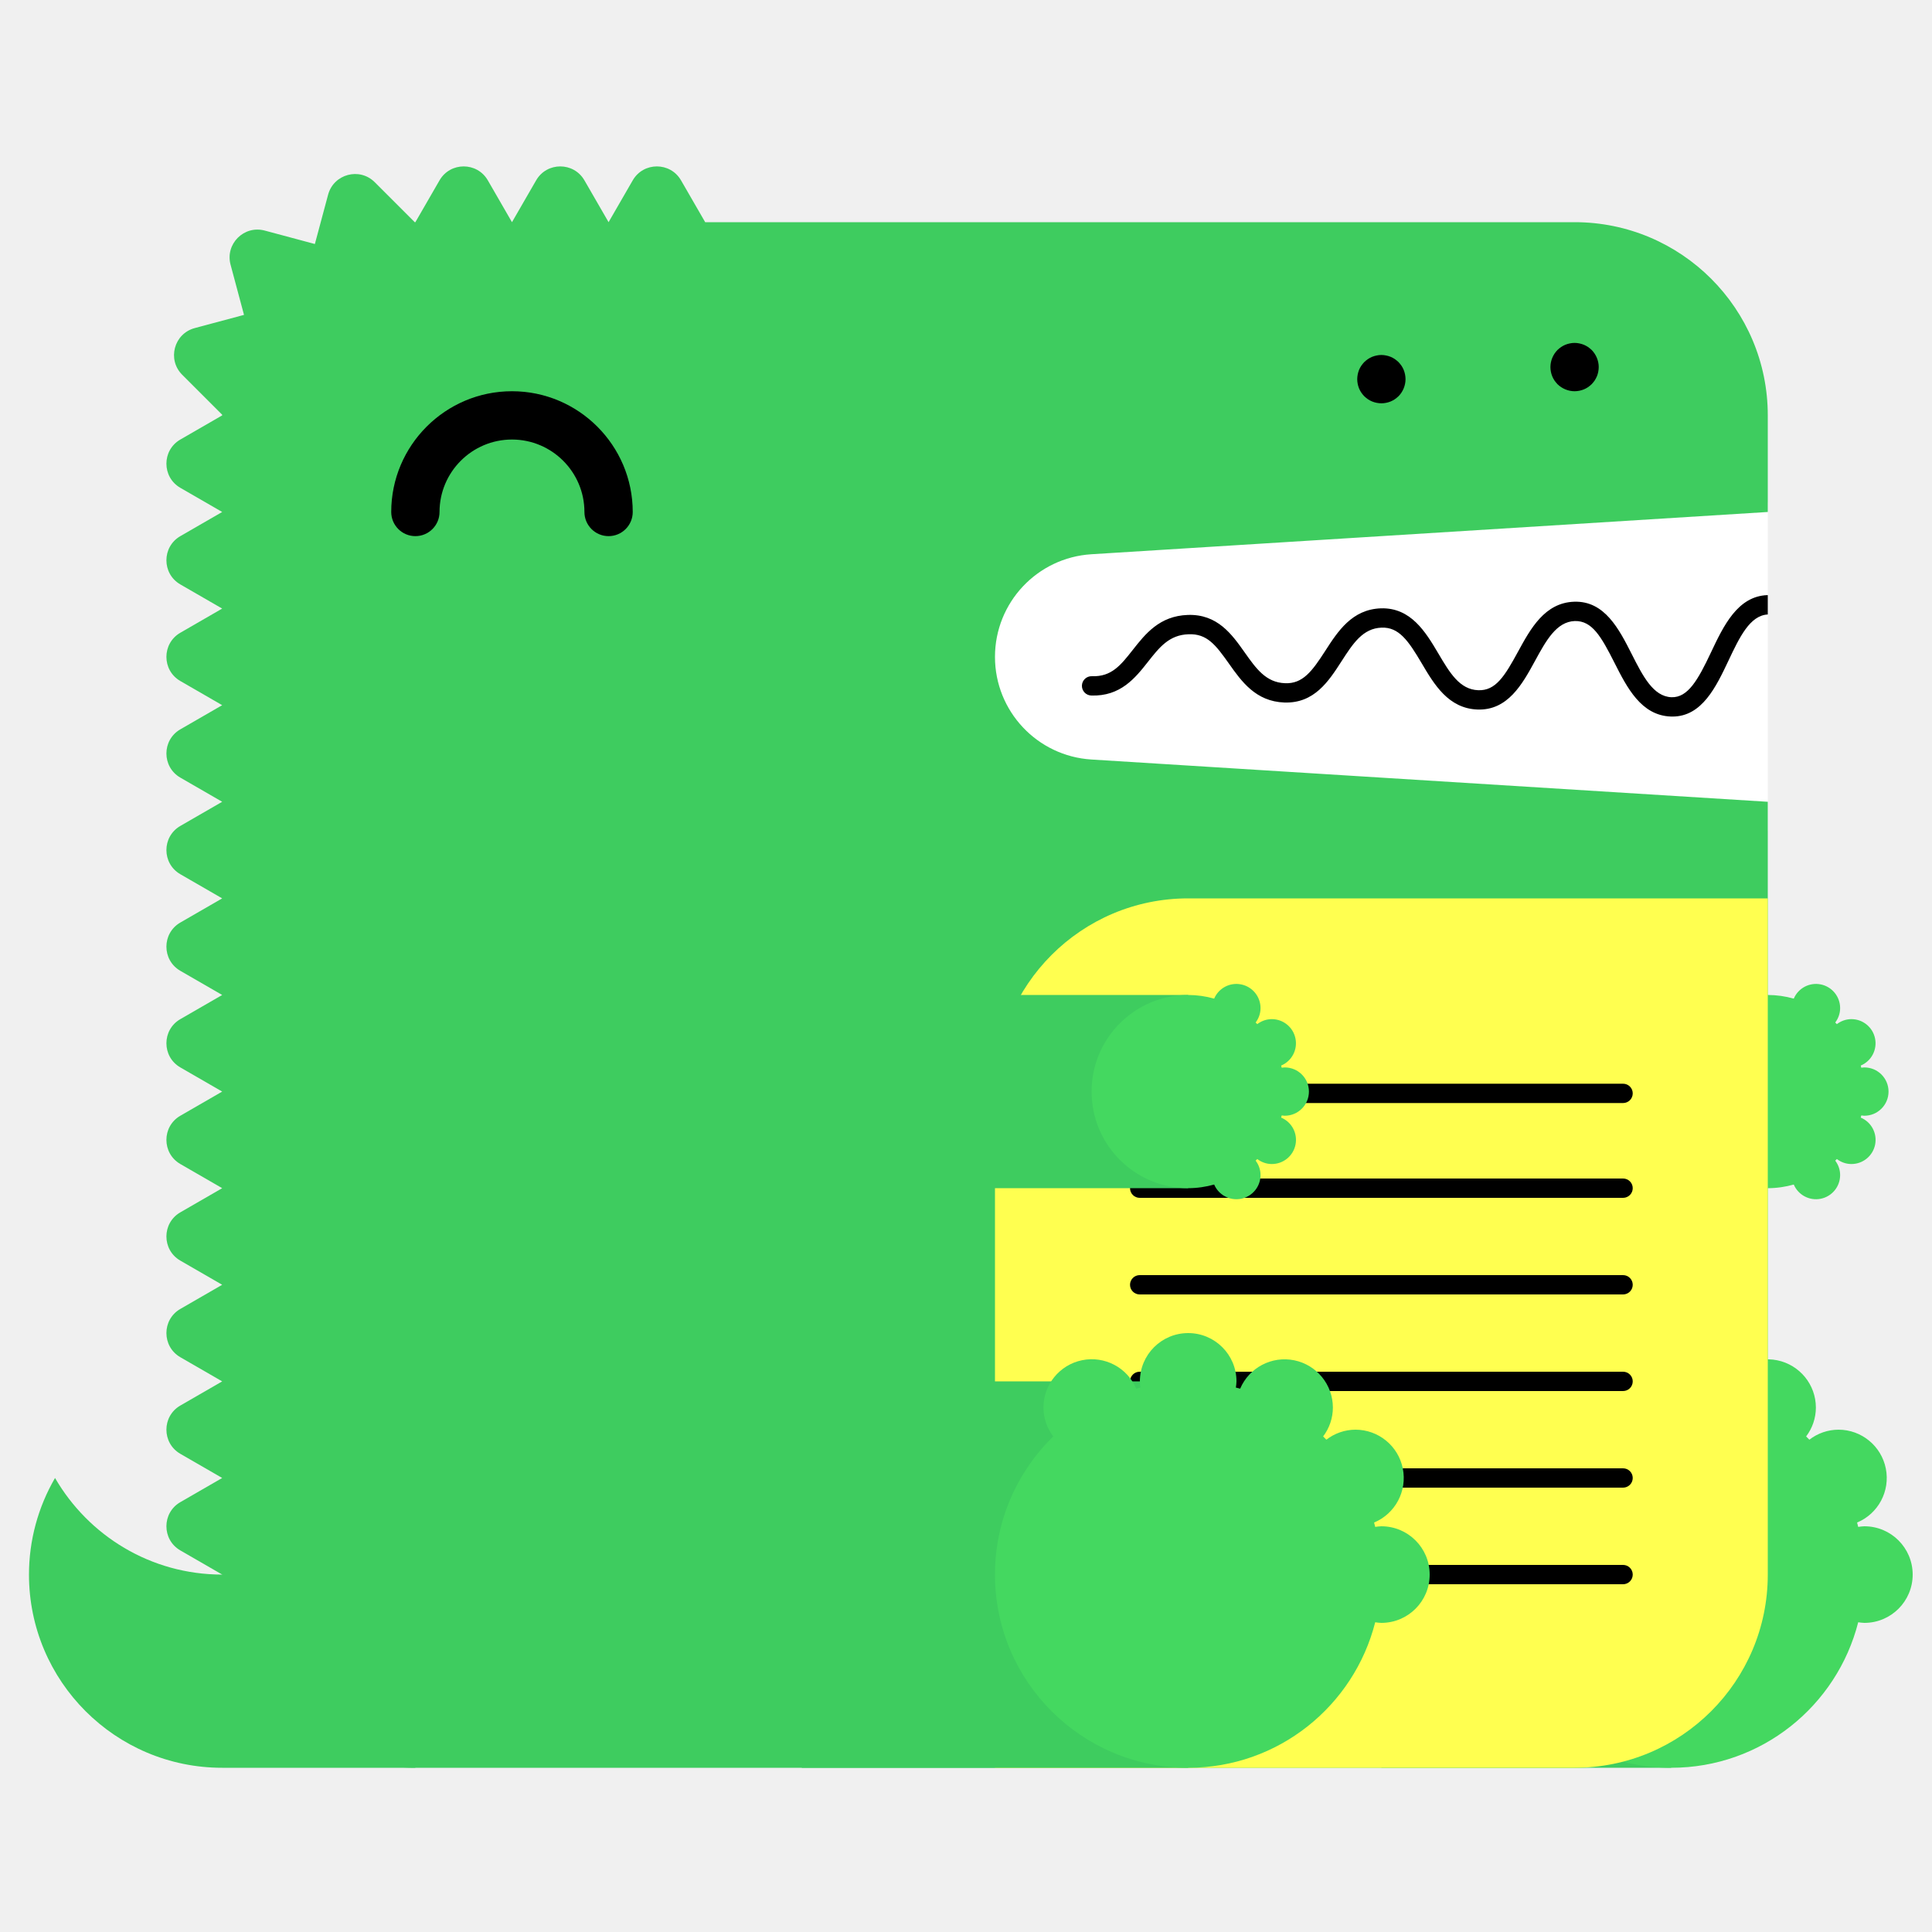
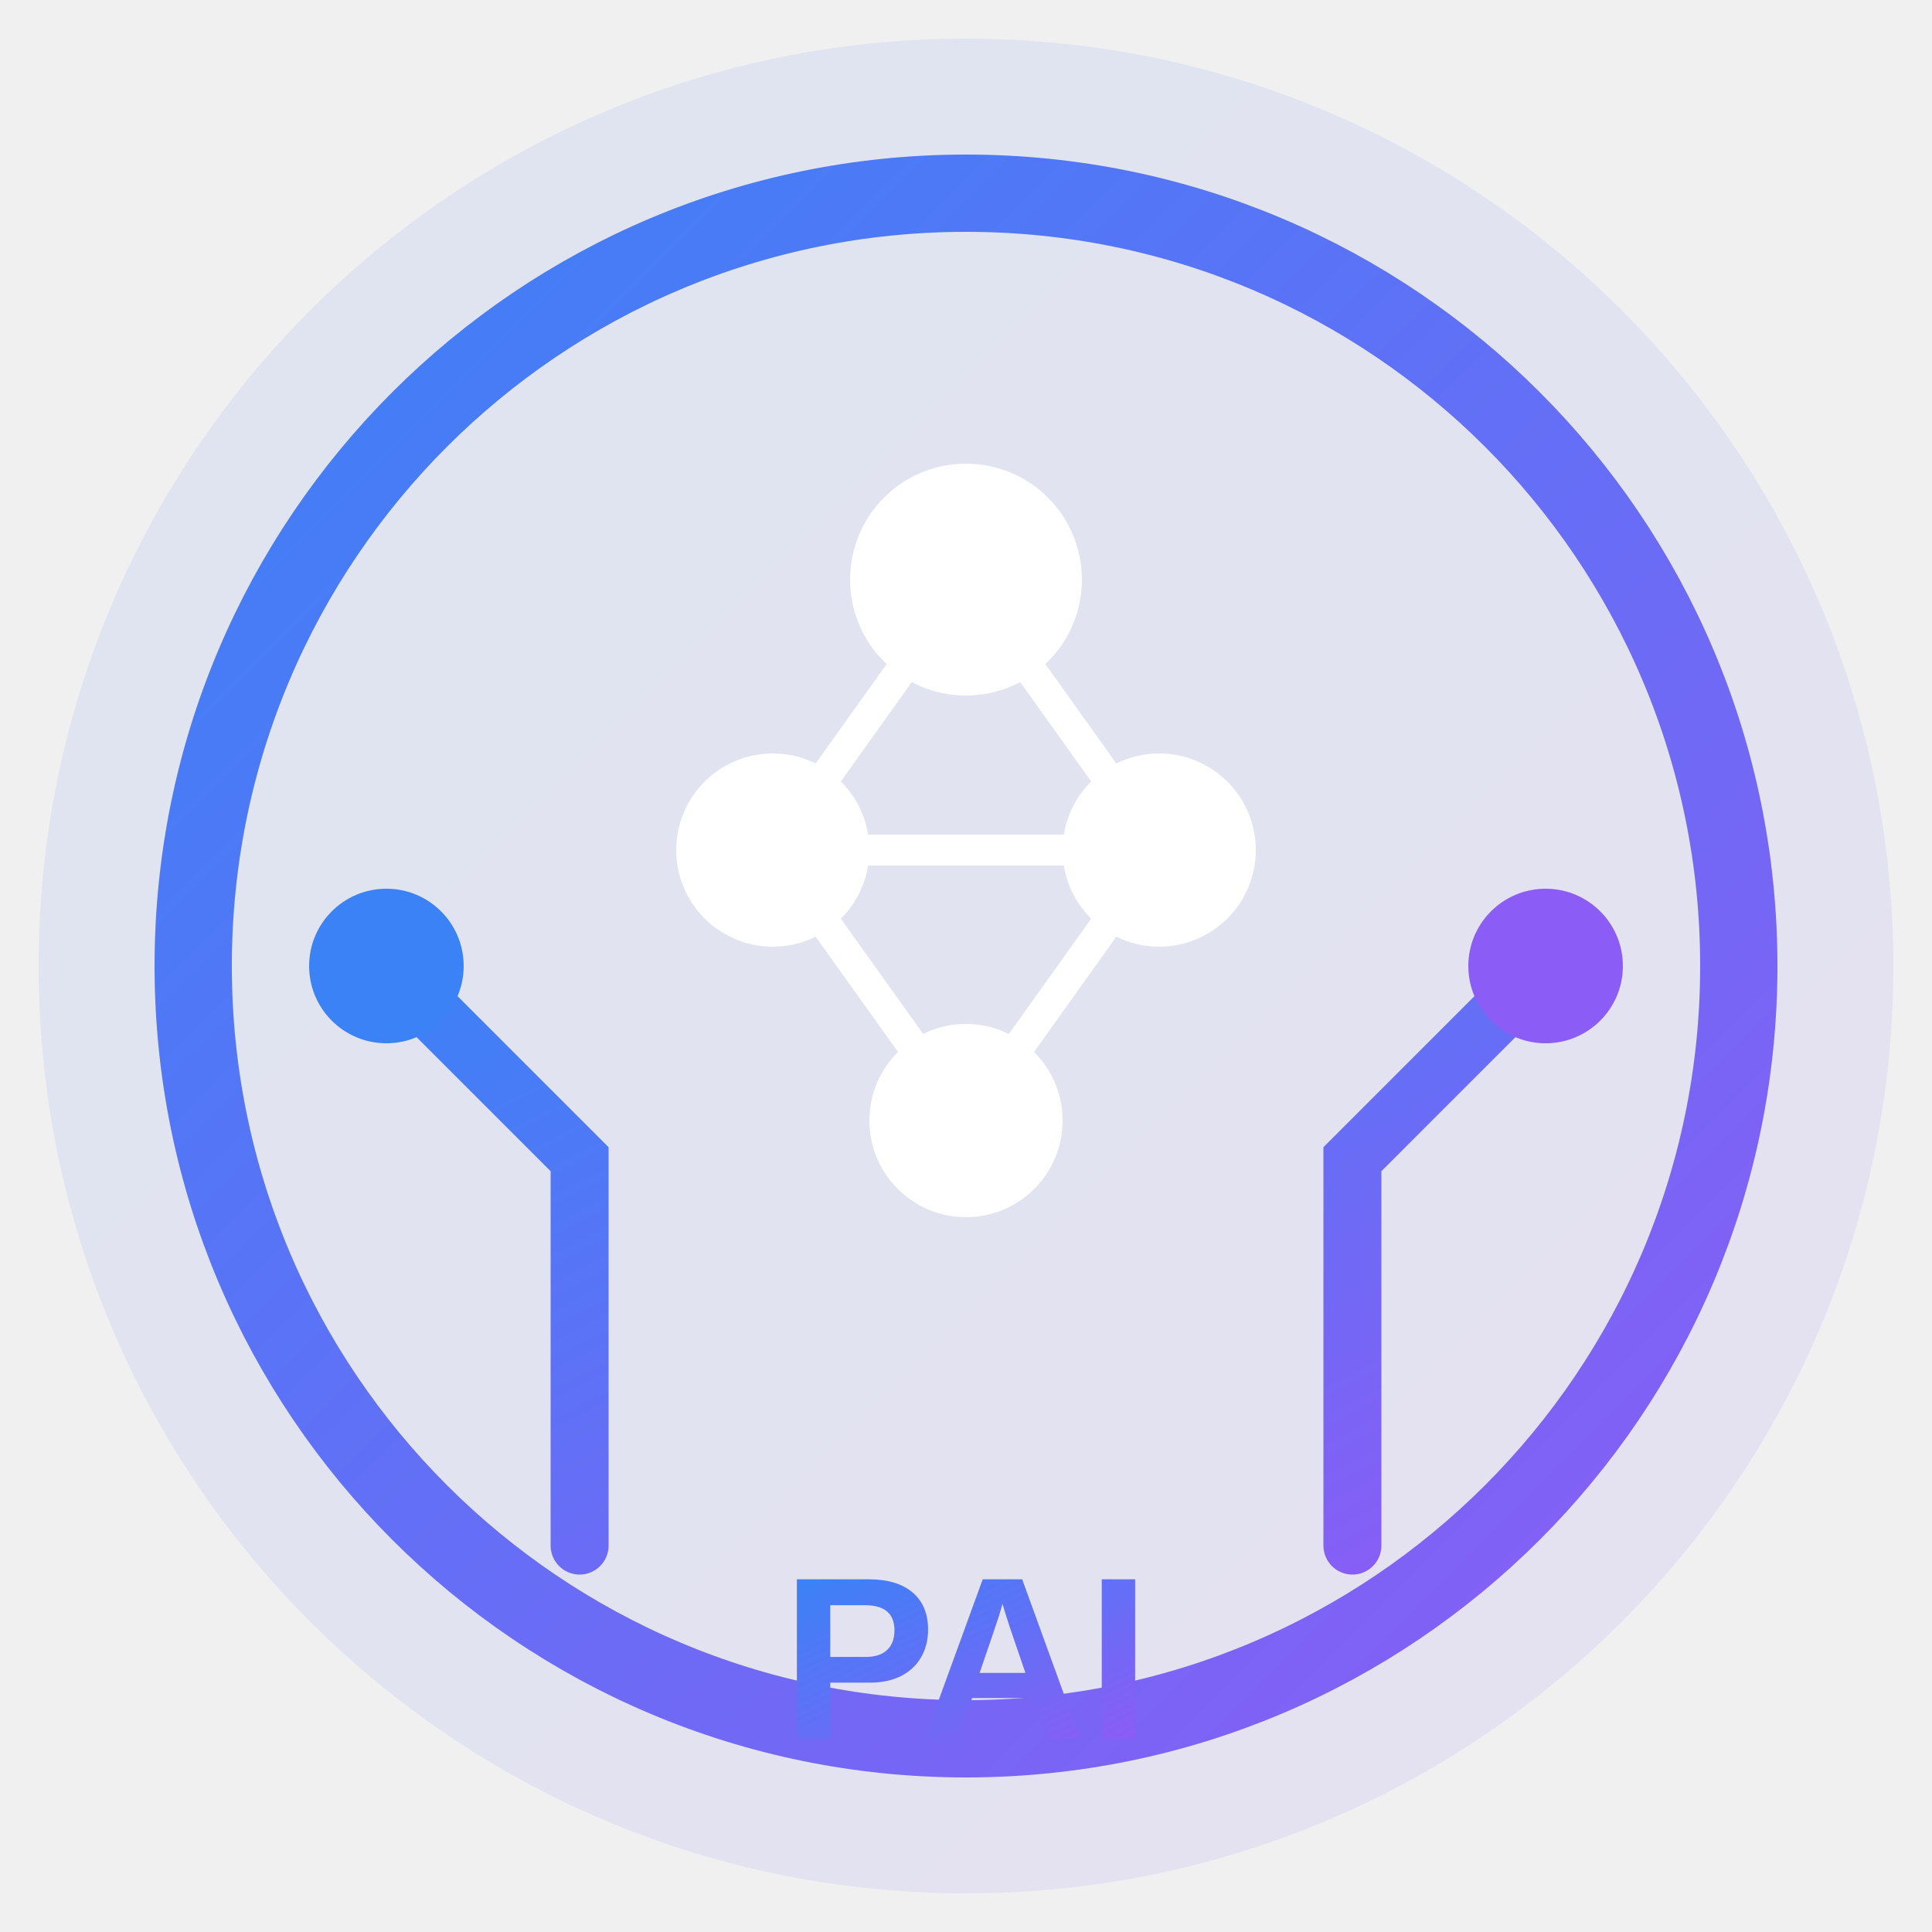
- <svg xmlns="http://www.w3.org/2000/svg" width="200" height="200" viewBox="0 0 200 200">
-   <g fill="none" fill-rule="evenodd">
-     <path fill="#FFF" d="M99 52h84v34H99z" />
-     <path d="M23 163c-7.398 0-13.843-4.027-17.303-10A19.886 19.886 0 0 0 3 163c0 11.046 8.954 20 20 20h20v-20H23z" fill="#3ECC5F" />
-     <path d="M112.98 57.376L183 53V43c0-11.046-8.954-20-20-20H73l-2.5-4.33c-1.112-1.925-3.889-1.925-5 0L63 23l-2.5-4.33c-1.111-1.925-3.889-1.925-5 0L53 23l-2.5-4.33c-1.111-1.925-3.889-1.925-5 0L43 23c-.022 0-.042.003-.065.003l-4.142-4.141c-1.57-1.571-4.252-.853-4.828 1.294l-1.369 5.104-5.192-1.392c-2.148-.575-4.111 1.389-3.535 3.536l1.39 5.193-5.102 1.367c-2.148.576-2.867 3.259-1.296 4.83l4.142 4.142c0 .021-.003.042-.003.064l-4.33 2.5c-1.925 1.111-1.925 3.889 0 5L23 53l-4.33 2.5c-1.925 1.111-1.925 3.889 0 5L23 63l-4.33 2.5c-1.925 1.111-1.925 3.889 0 5L23 73l-4.33 2.5c-1.925 1.111-1.925 3.889 0 5L23 83l-4.33 2.5c-1.925 1.111-1.925 3.889 0 5L23 93l-4.33 2.5c-1.925 1.111-1.925 3.889 0 5L23 103l-4.33 2.5c-1.925 1.111-1.925 3.889 0 5L23 113l-4.33 2.5c-1.925 1.111-1.925 3.889 0 5L23 123l-4.33 2.5c-1.925 1.111-1.925 3.889 0 5L23 133l-4.33 2.5c-1.925 1.111-1.925 3.889 0 5L23 143l-4.33 2.5c-1.925 1.111-1.925 3.889 0 5L23 153l-4.33 2.5c-1.925 1.111-1.925 3.889 0 5L23 163c0 11.046 8.954 20 20 20h120c11.046 0 20-8.954 20-20V83l-70.02-4.376A10.645 10.645 0 0 1 103 68c0-5.621 4.37-10.273 9.98-10.624" fill="#3ECC5F" />
-     <path fill="#3ECC5F" d="M143 183h30v-40h-30z" />
-     <path d="M193 158c-.219 0-.428.037-.639.064-.038-.15-.074-.301-.116-.451A5 5 0 0 0 190.32 148a4.96 4.96 0 0 0-3.016 1.036 26.531 26.531 0 0 0-.335-.336 4.955 4.955 0 0 0 1.011-2.987 5 5 0 0 0-9.599-1.959c-.148-.042-.297-.077-.445-.115.027-.211.064-.42.064-.639a5 5 0 0 0-5-5 5 5 0 0 0-5 5c0 .219.037.428.064.639-.148.038-.297.073-.445.115a4.998 4.998 0 0 0-9.599 1.959c0 1.125.384 2.151 1.011 2.987-3.717 3.632-6.031 8.693-6.031 14.3 0 11.046 8.954 20 20 20 9.339 0 17.16-6.41 19.361-15.064.211.027.42.064.639.064a5 5 0 0 0 5-5 5 5 0 0 0-5-5" fill="#44D860" />
-     <path fill="#3ECC5F" d="M153 123h30v-20h-30z" />
-     <path d="M193 115.5a2.5 2.5 0 1 0 0-5c-.109 0-.214.019-.319.032-.02-.075-.037-.15-.058-.225a2.501 2.501 0 0 0-.963-4.807c-.569 0-1.088.197-1.508.518a6.653 6.653 0 0 0-.168-.168c.314-.417.506-.931.506-1.494a2.5 2.5 0 0 0-4.8-.979A9.987 9.987 0 0 0 183 103c-5.522 0-10 4.478-10 10s4.478 10 10 10c.934 0 1.833-.138 2.69-.377a2.5 2.5 0 0 0 4.8-.979c0-.563-.192-1.077-.506-1.494.057-.055.113-.111.168-.168.42.321.939.518 1.508.518a2.5 2.5 0 0 0 .963-4.807c.021-.074.038-.15.058-.225.105.013.21.032.319.032" fill="#44D860" />
-     <path d="M63 55.5a2.5 2.5 0 0 1-2.5-2.5c0-4.136-3.364-7.5-7.5-7.5s-7.5 3.364-7.5 7.5a2.5 2.5 0 1 1-5 0c0-6.893 5.607-12.5 12.5-12.5S65.5 46.107 65.5 53a2.5 2.5 0 0 1-2.5 2.5" fill="#000" />
-     <path d="M103 183h60c11.046 0 20-8.954 20-20V93h-60c-11.046 0-20 8.954-20 20v70z" fill="#FFFF50" />
-     <path d="M168.02 124h-50.04a1 1 0 1 1 0-2h50.04a1 1 0 1 1 0 2m0 20h-50.04a1 1 0 1 1 0-2h50.04a1 1 0 1 1 0 2m0 20h-50.04a1 1 0 1 1 0-2h50.04a1 1 0 1 1 0 2m0-49.814h-50.04a1 1 0 1 1 0-2h50.04a1 1 0 1 1 0 2m0 19.814h-50.04a1 1 0 1 1 0-2h50.04a1 1 0 1 1 0 2m0 20h-50.04a1 1 0 1 1 0-2h50.04a1 1 0 1 1 0 2M183 61.611c-.012 0-.022-.006-.034-.005-3.09.105-4.552 3.196-5.842 5.923-1.346 2.85-2.387 4.703-4.093 4.647-1.889-.068-2.969-2.202-4.113-4.46-1.314-2.594-2.814-5.536-5.963-5.426-3.046.104-4.513 2.794-5.807 5.167-1.377 2.528-2.314 4.065-4.121 3.994-1.927-.07-2.951-1.805-4.136-3.813-1.321-2.236-2.848-4.75-5.936-4.664-2.994.103-4.465 2.385-5.763 4.4-1.373 2.13-2.335 3.428-4.165 3.351-1.973-.07-2.992-1.51-4.171-3.177-1.324-1.873-2.816-3.993-5.895-3.89-2.928.1-4.399 1.97-5.696 3.618-1.232 1.564-2.194 2.802-4.229 2.724a1 1 0 0 0-.072 2c3.017.101 4.545-1.8 5.872-3.487 1.177-1.496 2.193-2.787 4.193-2.855 1.926-.082 2.829 1.115 4.195 3.045 1.297 1.834 2.769 3.914 5.731 4.021 3.103.104 4.596-2.215 5.918-4.267 1.182-1.834 2.202-3.417 4.15-3.484 1.793-.067 2.769 1.35 4.145 3.681 1.297 2.197 2.766 4.686 5.787 4.796 3.125.108 4.634-2.62 5.949-5.035 1.139-2.088 2.214-4.06 4.119-4.126 1.793-.042 2.728 1.595 4.111 4.33 1.292 2.553 2.757 5.445 5.825 5.556l.169.003c3.064 0 4.518-3.075 5.805-5.794 1.139-2.41 2.217-4.68 4.067-4.773v-2z" fill="#000" />
-     <path fill="#3ECC5F" d="M83 183h40v-40H83z" />
-     <path d="M143 158c-.219 0-.428.037-.639.064-.038-.15-.074-.301-.116-.451A5 5 0 0 0 140.32 148a4.96 4.96 0 0 0-3.016 1.036 26.531 26.531 0 0 0-.335-.336 4.955 4.955 0 0 0 1.011-2.987 5 5 0 0 0-9.599-1.959c-.148-.042-.297-.077-.445-.115.027-.211.064-.42.064-.639a5 5 0 0 0-5-5 5 5 0 0 0-5 5c0 .219.037.428.064.639-.148.038-.297.073-.445.115a4.998 4.998 0 0 0-9.599 1.959c0 1.125.384 2.151 1.011 2.987-3.717 3.632-6.031 8.693-6.031 14.3 0 11.046 8.954 20 20 20 9.339 0 17.16-6.41 19.361-15.064.211.027.42.064.639.064a5 5 0 0 0 5-5 5 5 0 0 0-5-5" fill="#44D860" />
-     <path fill="#3ECC5F" d="M83 123h40v-20H83z" />
-     <path d="M133 115.5a2.5 2.5 0 1 0 0-5c-.109 0-.214.019-.319.032-.02-.075-.037-.15-.058-.225a2.501 2.501 0 0 0-.963-4.807c-.569 0-1.088.197-1.508.518a6.653 6.653 0 0 0-.168-.168c.314-.417.506-.931.506-1.494a2.5 2.5 0 0 0-4.8-.979A9.987 9.987 0 0 0 123 103c-5.522 0-10 4.478-10 10s4.478 10 10 10c.934 0 1.833-.138 2.69-.377a2.5 2.5 0 0 0 4.8-.979c0-.563-.192-1.077-.506-1.494.057-.055.113-.111.168-.168.42.321.939.518 1.508.518a2.5 2.5 0 0 0 .963-4.807c.021-.074.038-.15.058-.225.105.013.21.032.319.032" fill="#44D860" />
-     <path d="M143 41.75c-.16 0-.33-.02-.49-.05a2.52 2.52 0 0 1-.47-.14c-.15-.06-.29-.14-.431-.23-.13-.09-.259-.2-.38-.31-.109-.12-.219-.24-.309-.38s-.17-.28-.231-.43a2.619 2.619 0 0 1-.189-.96c0-.16.02-.33.05-.49.03-.16.08-.31.139-.47.061-.15.141-.29.231-.43.09-.13.2-.26.309-.38.121-.11.25-.22.38-.31.141-.09.281-.17.431-.23.149-.06.31-.11.47-.14.32-.07.65-.07.98 0 .159.03.32.08.47.14.149.06.29.14.43.23.13.09.259.2.38.31.11.12.22.25.31.38.09.14.17.28.23.43.06.16.11.31.14.47.029.16.05.33.05.49 0 .66-.271 1.31-.73 1.77-.121.11-.25.22-.38.31-.14.09-.281.17-.43.23a2.565 2.565 0 0 1-.96.19m20-1.25c-.66 0-1.3-.27-1.771-.73a3.802 3.802 0 0 1-.309-.38c-.09-.14-.17-.28-.231-.43a2.619 2.619 0 0 1-.189-.96c0-.66.27-1.3.729-1.77.121-.11.25-.22.38-.31.141-.09.281-.17.431-.23.149-.06.31-.11.47-.14.32-.07.66-.07.98 0 .159.03.32.08.47.14.149.06.29.14.43.23.13.09.259.2.38.31.459.47.73 1.11.73 1.77 0 .16-.021.33-.05.49-.03.16-.08.32-.14.47-.07.15-.14.29-.23.43-.09.13-.2.26-.31.38-.121.11-.25.22-.38.31-.14.09-.281.17-.43.23a2.565 2.565 0 0 1-.96.19" fill="#000" />
-   </g>
+ <svg xmlns="http://www.w3.org/2000/svg" viewBox="0 0 500 500">
+   <defs>
+     <linearGradient id="grad1" x1="0%" y1="0%" x2="100%" y2="100%">
+       <stop offset="0%" style="stop-color:#3b82f6;stop-opacity:1" />
+       <stop offset="100%" style="stop-color:#8b5cf6;stop-opacity:1" />
+     </linearGradient>
+   </defs>
+   <circle cx="250" cy="250" r="240" fill="url(#grad1)" opacity="0.1" />
+   <circle cx="250" cy="250" r="200" stroke="url(#grad1)" stroke-width="20" fill="none" />
+   <path d="M150,400 L150,300 L100,250 M350,400 L350,300 L400,250" stroke="url(#grad1)" stroke-width="15" fill="none" stroke-linecap="round" />
+   <circle cx="100" cy="250" r="20" fill="#3b82f6" />
+   <circle cx="400" cy="250" r="20" fill="#8b5cf6" />
+   <circle cx="250" cy="150" r="30" fill="white" />
+   <circle cx="200" cy="220" r="25" fill="white" />
+   <circle cx="300" cy="220" r="25" fill="white" />
+   <circle cx="250" cy="290" r="25" fill="white" />
+   <line x1="250" y1="150" x2="200" y2="220" stroke="white" stroke-width="8" />
+   <line x1="250" y1="150" x2="300" y2="220" stroke="white" stroke-width="8" />
+   <line x1="200" y1="220" x2="250" y2="290" stroke="white" stroke-width="8" />
+   <line x1="300" y1="220" x2="250" y2="290" stroke="white" stroke-width="8" />
+   <line x1="200" y1="220" x2="300" y2="220" stroke="white" stroke-width="8" />
+   <text x="50%" y="450" text-anchor="middle" font-family="Arial, sans-serif" font-weight="bold" font-size="60" fill="url(#grad1)">PAI</text>
</svg>
